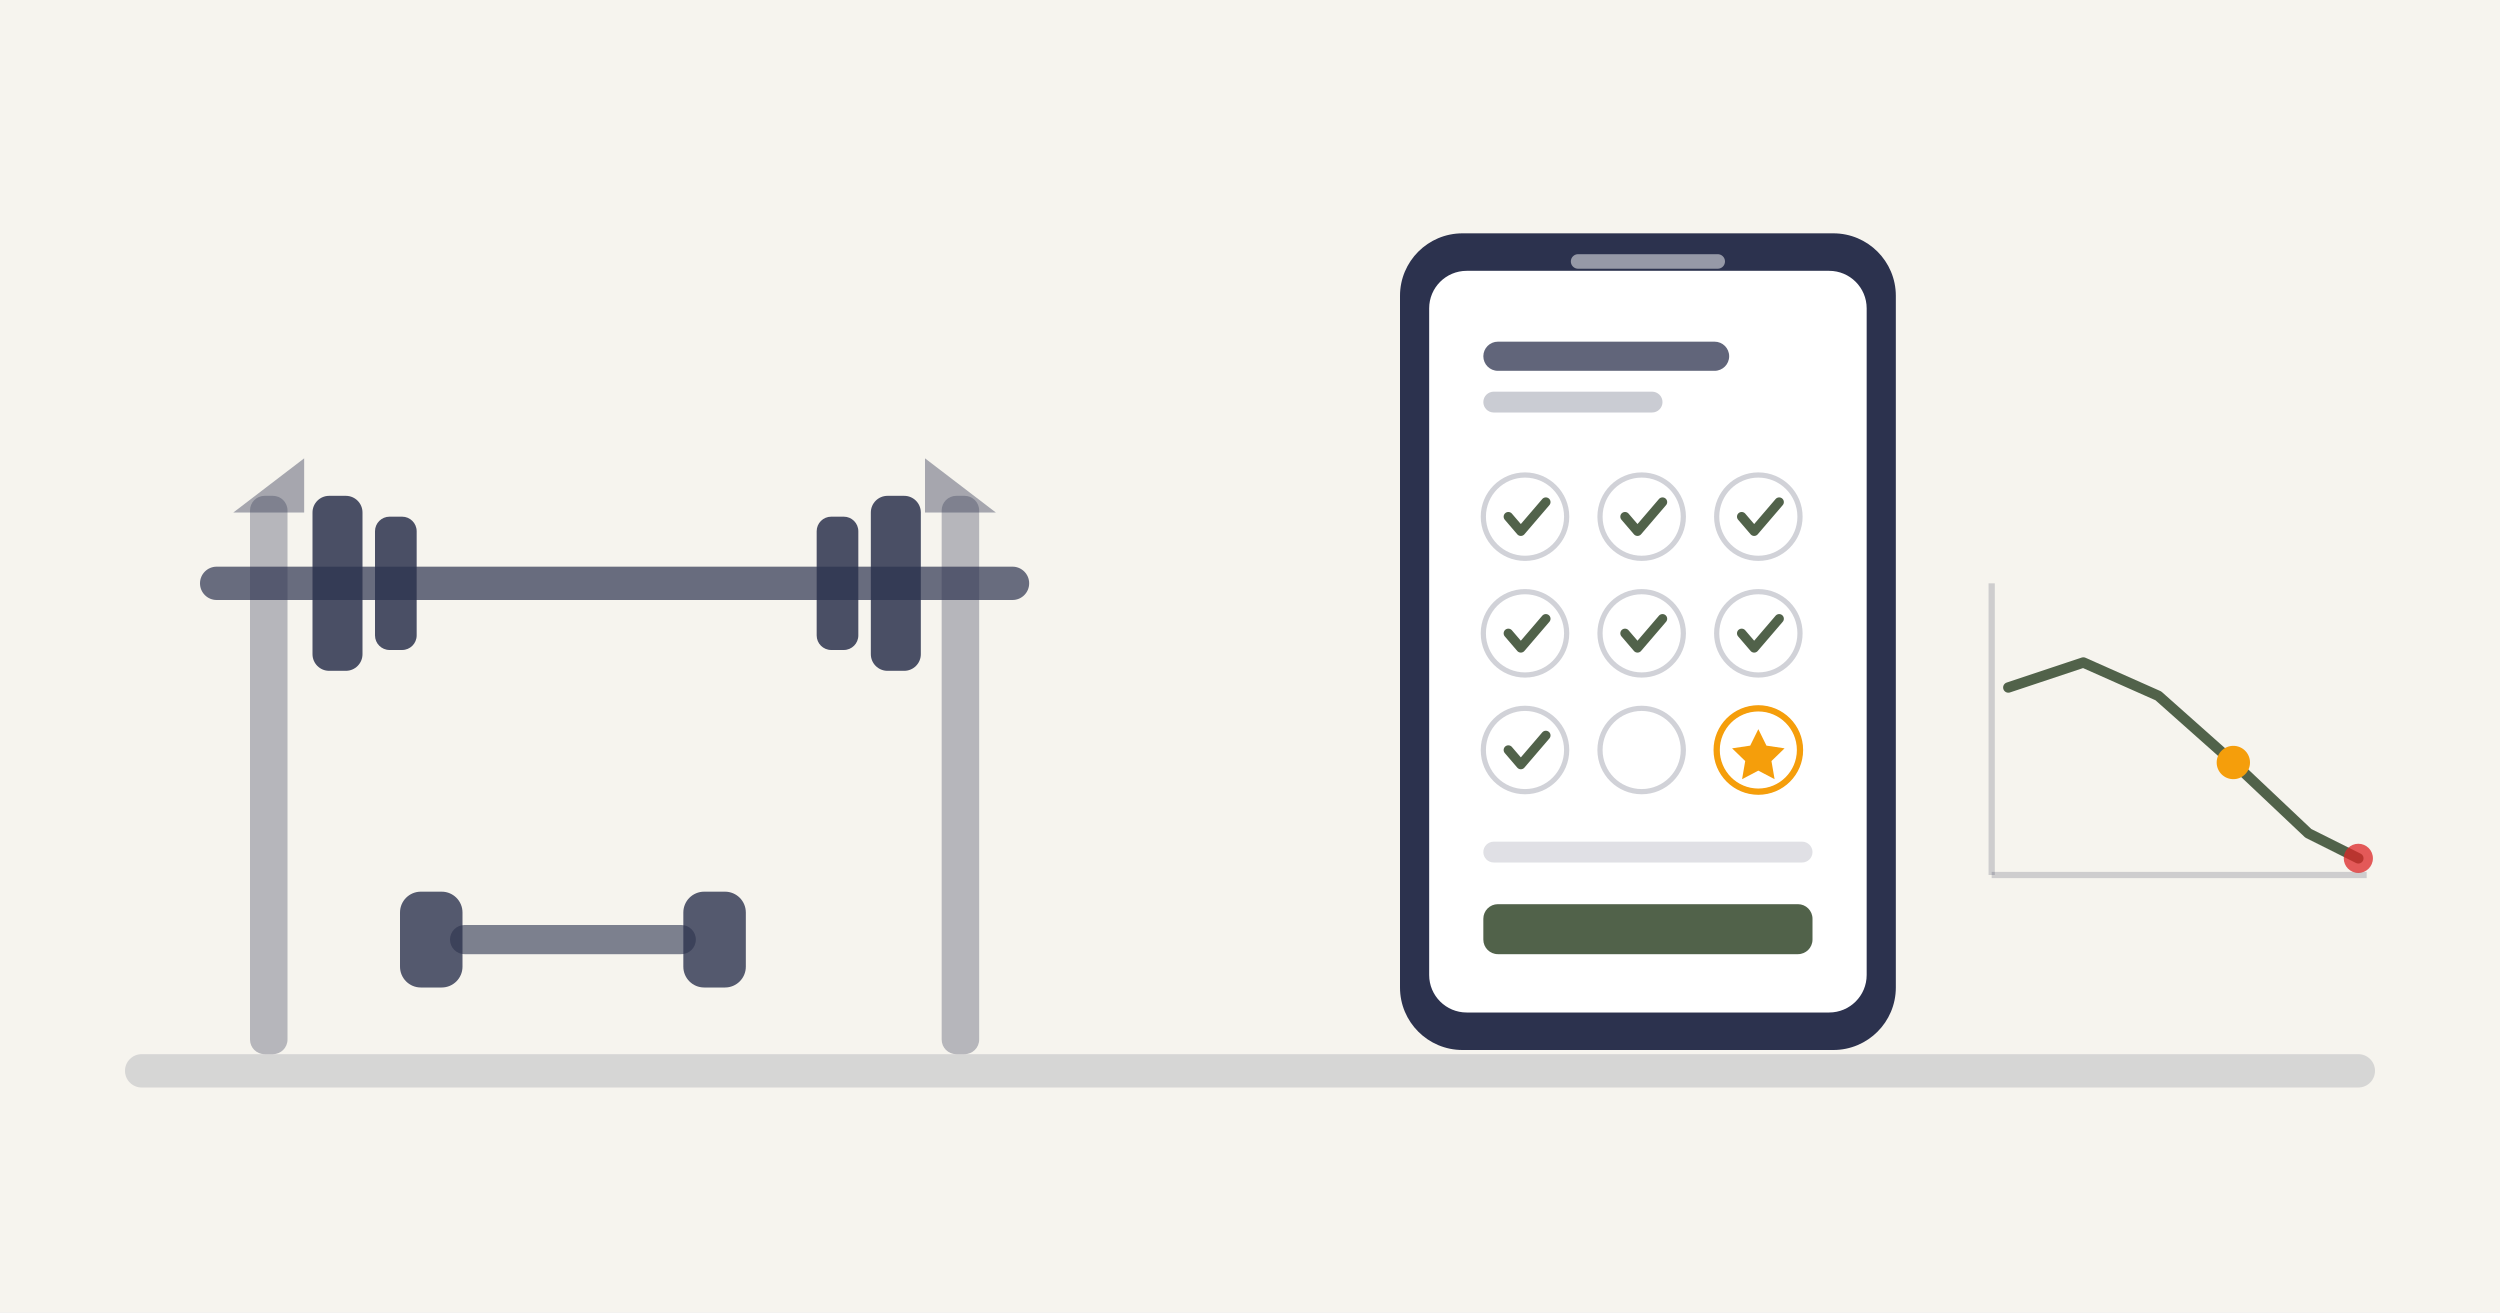
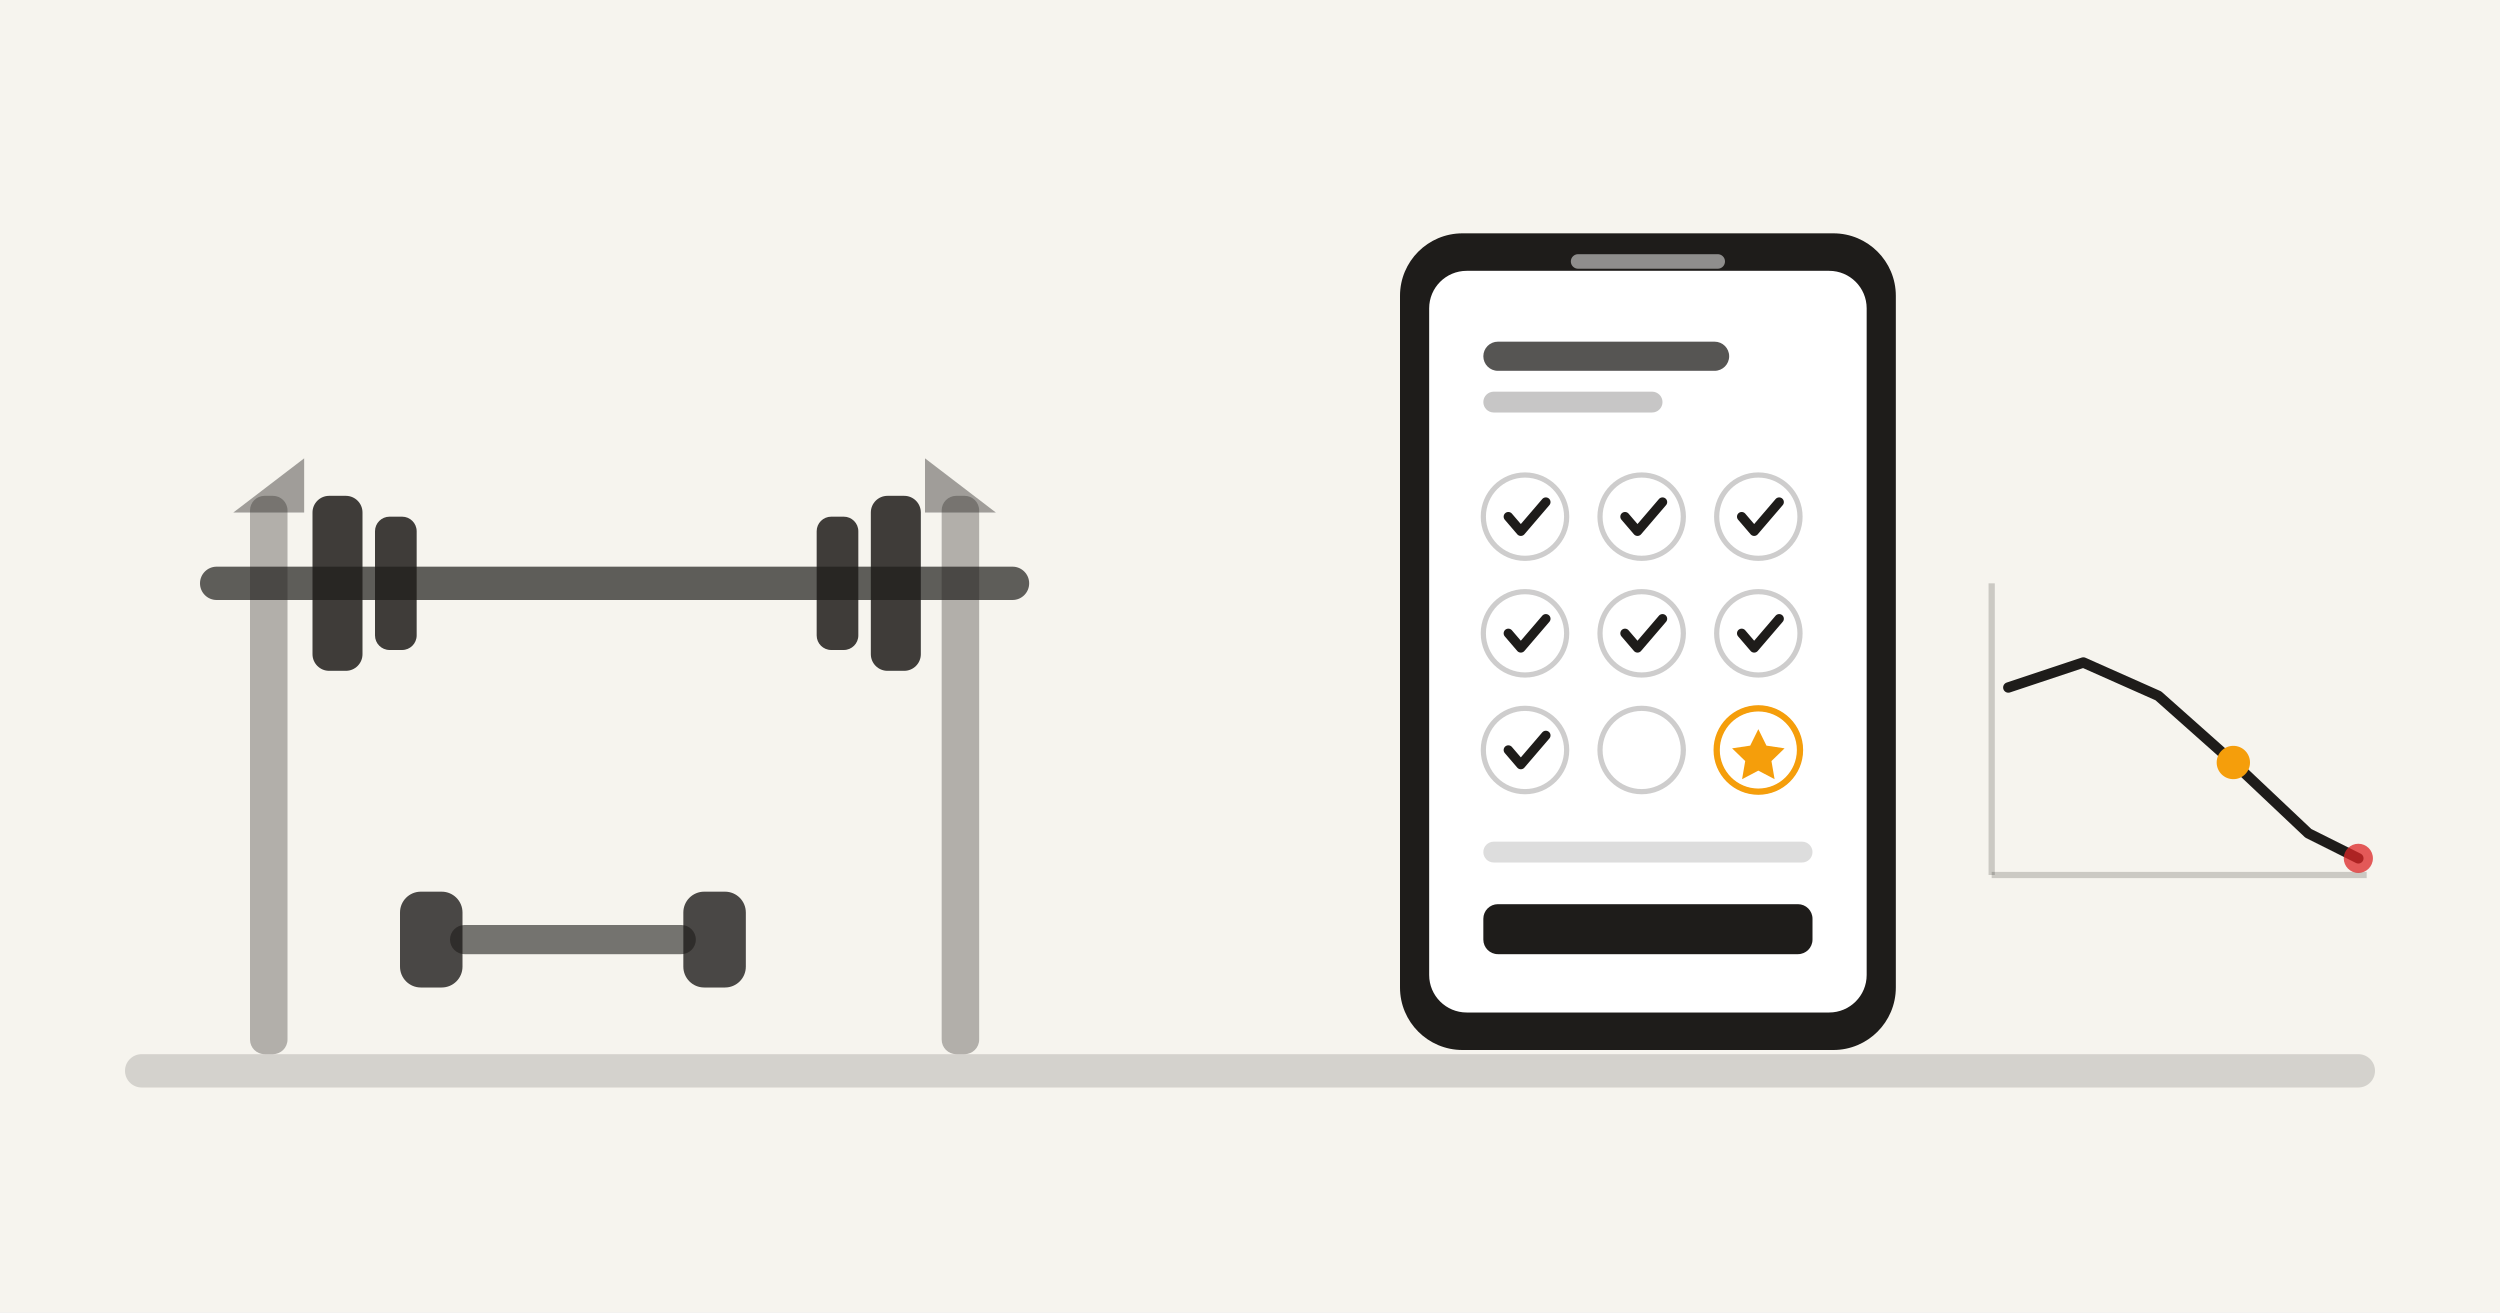
<svg xmlns="http://www.w3.org/2000/svg" viewBox="0 0 1200 630" width="1200" height="630" role="img" aria-label="Håndvægt og et vægtstativ i et træningscenter ved siden af en telefon, der viser et fremmødekort med afkrydsede felter">
  <rect width="1200" height="630" fill="#f6f4ee" />
-   <rect x="60" y="506" width="1080" height="16" rx="8" fill="#2c324e" opacity="0.16" />
+   <rect x="60" y="506" width="1080" height="16" rx="8" fill="#1e1c1a" opacity="0.16" />
  <g>
-     <rect x="120" y="238" width="18" height="268" rx="7" fill="#2c324e" opacity="0.32" />
-     <rect x="452" y="238" width="18" height="268" rx="7" fill="#2c324e" opacity="0.32" />
-     <path d="M112 246 l34 -26 v26 z" fill="#2c324e" opacity="0.4" />
-     <path d="M478 246 l-34 -26 v26 z" fill="#2c324e" opacity="0.4" />
-     <rect x="96" y="272" width="398" height="16" rx="8" fill="#2c324e" opacity="0.7" />
-     <g fill="#2c324e" opacity="0.85">
+     <rect x="120" y="238" width="18" height="268" rx="7" fill="#1e1c1a" opacity="0.32" />
+     <rect x="452" y="238" width="18" height="268" rx="7" fill="#1e1c1a" opacity="0.32" />
+     <path d="M112 246 l34 -26 v26 z" fill="#1e1c1a" opacity="0.4" />
+     <path d="M478 246 l-34 -26 v26 z" fill="#1e1c1a" opacity="0.4" />
+     <rect x="96" y="272" width="398" height="16" rx="8" fill="#1e1c1a" opacity="0.7" />
+     <g fill="#1e1c1a" opacity="0.85">
      <rect x="150" y="238" width="24" height="84" rx="8" />
      <rect x="180" y="248" width="20" height="64" rx="7" />
      <rect x="392" y="248" width="20" height="64" rx="7" />
      <rect x="418" y="238" width="24" height="84" rx="8" />
    </g>
  </g>
  <g transform="translate(216 428)">
-     <rect x="0" y="16" width="118" height="14" rx="7" fill="#2c324e" opacity="0.6" />
-     <rect x="-24" y="0" width="30" height="46" rx="10" fill="#2c324e" opacity="0.8" />
-     <rect x="112" y="0" width="30" height="46" rx="10" fill="#2c324e" opacity="0.8" />
+     <rect x="0" y="16" width="118" height="14" rx="7" fill="#1e1c1a" opacity="0.6" />
+     <rect x="-24" y="0" width="30" height="46" rx="10" fill="#1e1c1a" opacity="0.8" />
+     <rect x="112" y="0" width="30" height="46" rx="10" fill="#1e1c1a" opacity="0.8" />
  </g>
  <g>
-     <rect x="672" y="112" width="238" height="392" rx="30" fill="#2c324e" />
+     <rect x="672" y="112" width="238" height="392" rx="30" fill="#1e1c1a" />
    <rect x="686" y="130" width="210" height="356" rx="18" fill="#ffffff" />
    <rect x="754" y="122" width="74" height="7" rx="3.5" fill="#ffffff" opacity="0.5" />
-     <rect x="712" y="164" width="118" height="14" rx="7" fill="#2c324e" opacity="0.75" />
-     <rect x="712" y="188" width="86" height="10" rx="5" fill="#2c324e" opacity="0.25" />
+     <rect x="712" y="164" width="118" height="14" rx="7" fill="#1e1c1a" opacity="0.75" />
+     <rect x="712" y="188" width="86" height="10" rx="5" fill="#1e1c1a" opacity="0.25" />
    <g>
-       <g fill="none" stroke="#2c324e" stroke-width="2.5" opacity="0.22">
+       <g fill="none" stroke="#1e1c1a" stroke-width="2.5" opacity="0.22">
        <circle cx="732" cy="248" r="20" />
        <circle cx="788" cy="248" r="20" />
        <circle cx="844" cy="248" r="20" />
        <circle cx="732" cy="304" r="20" />
        <circle cx="788" cy="304" r="20" />
        <circle cx="844" cy="304" r="20" />
        <circle cx="732" cy="360" r="20" />
        <circle cx="788" cy="360" r="20" />
        <circle cx="844" cy="360" r="20" />
      </g>
-       <g stroke="#51624a" stroke-width="4.5" fill="none" stroke-linecap="round" stroke-linejoin="round">
+       <g stroke="#1e1c1a" stroke-width="4.5" fill="none" stroke-linecap="round" stroke-linejoin="round">
        <path d="M724 248 l6 7 12 -14" />
        <path d="M780 248 l6 7 12 -14" />
        <path d="M836 248 l6 7 12 -14" />
        <path d="M724 304 l6 7 12 -14" />
        <path d="M780 304 l6 7 12 -14" />
        <path d="M836 304 l6 7 12 -14" />
        <path d="M724 360 l6 7 12 -14" />
      </g>
      <circle cx="844" cy="360" r="20" fill="none" stroke="#f59e0b" stroke-width="3" />
      <path d="M844 350 l3.9 7.9 8.7 1.3 -6.3 6.1 1.5 8.7 -7.8 -4.1 -7.8 4.1 1.5 -8.7 -6.3 -6.1 8.7 -1.3 z" fill="#f59e0b" />
    </g>
-     <rect x="712" y="404" width="158" height="10" rx="5" fill="#2c324e" opacity="0.15" />
-     <rect x="712" y="434" width="158" height="24" rx="7" fill="#51624a" />
+     <rect x="712" y="404" width="158" height="10" rx="5" fill="#1e1c1a" opacity="0.15" />
+     <rect x="712" y="434" width="158" height="24" rx="7" fill="#1e1c1a" />
  </g>
  <g transform="translate(956 300)">
-     <path d="M0 120 h180" stroke="#2c324e" stroke-width="3" opacity="0.2" />
-     <path d="M0 120 v-140" stroke="#2c324e" stroke-width="3" opacity="0.2" />
-     <path d="M8 30 L44 18 L80 34 L116 66 L152 100 L176 112" fill="none" stroke="#51624a" stroke-width="5" stroke-linecap="round" stroke-linejoin="round" />
+     <path d="M0 120 h180" stroke="#1e1c1a" stroke-width="3" opacity="0.2" />
+     <path d="M0 120 v-140" stroke="#1e1c1a" stroke-width="3" opacity="0.2" />
+     <path d="M8 30 L44 18 L80 34 L116 66 L152 100 L176 112" fill="none" stroke="#1e1c1a" stroke-width="5" stroke-linecap="round" stroke-linejoin="round" />
    <circle cx="116" cy="66" r="8" fill="#f59e0b" />
    <circle cx="176" cy="112" r="7" fill="#dc2626" opacity="0.75" />
  </g>
</svg>
